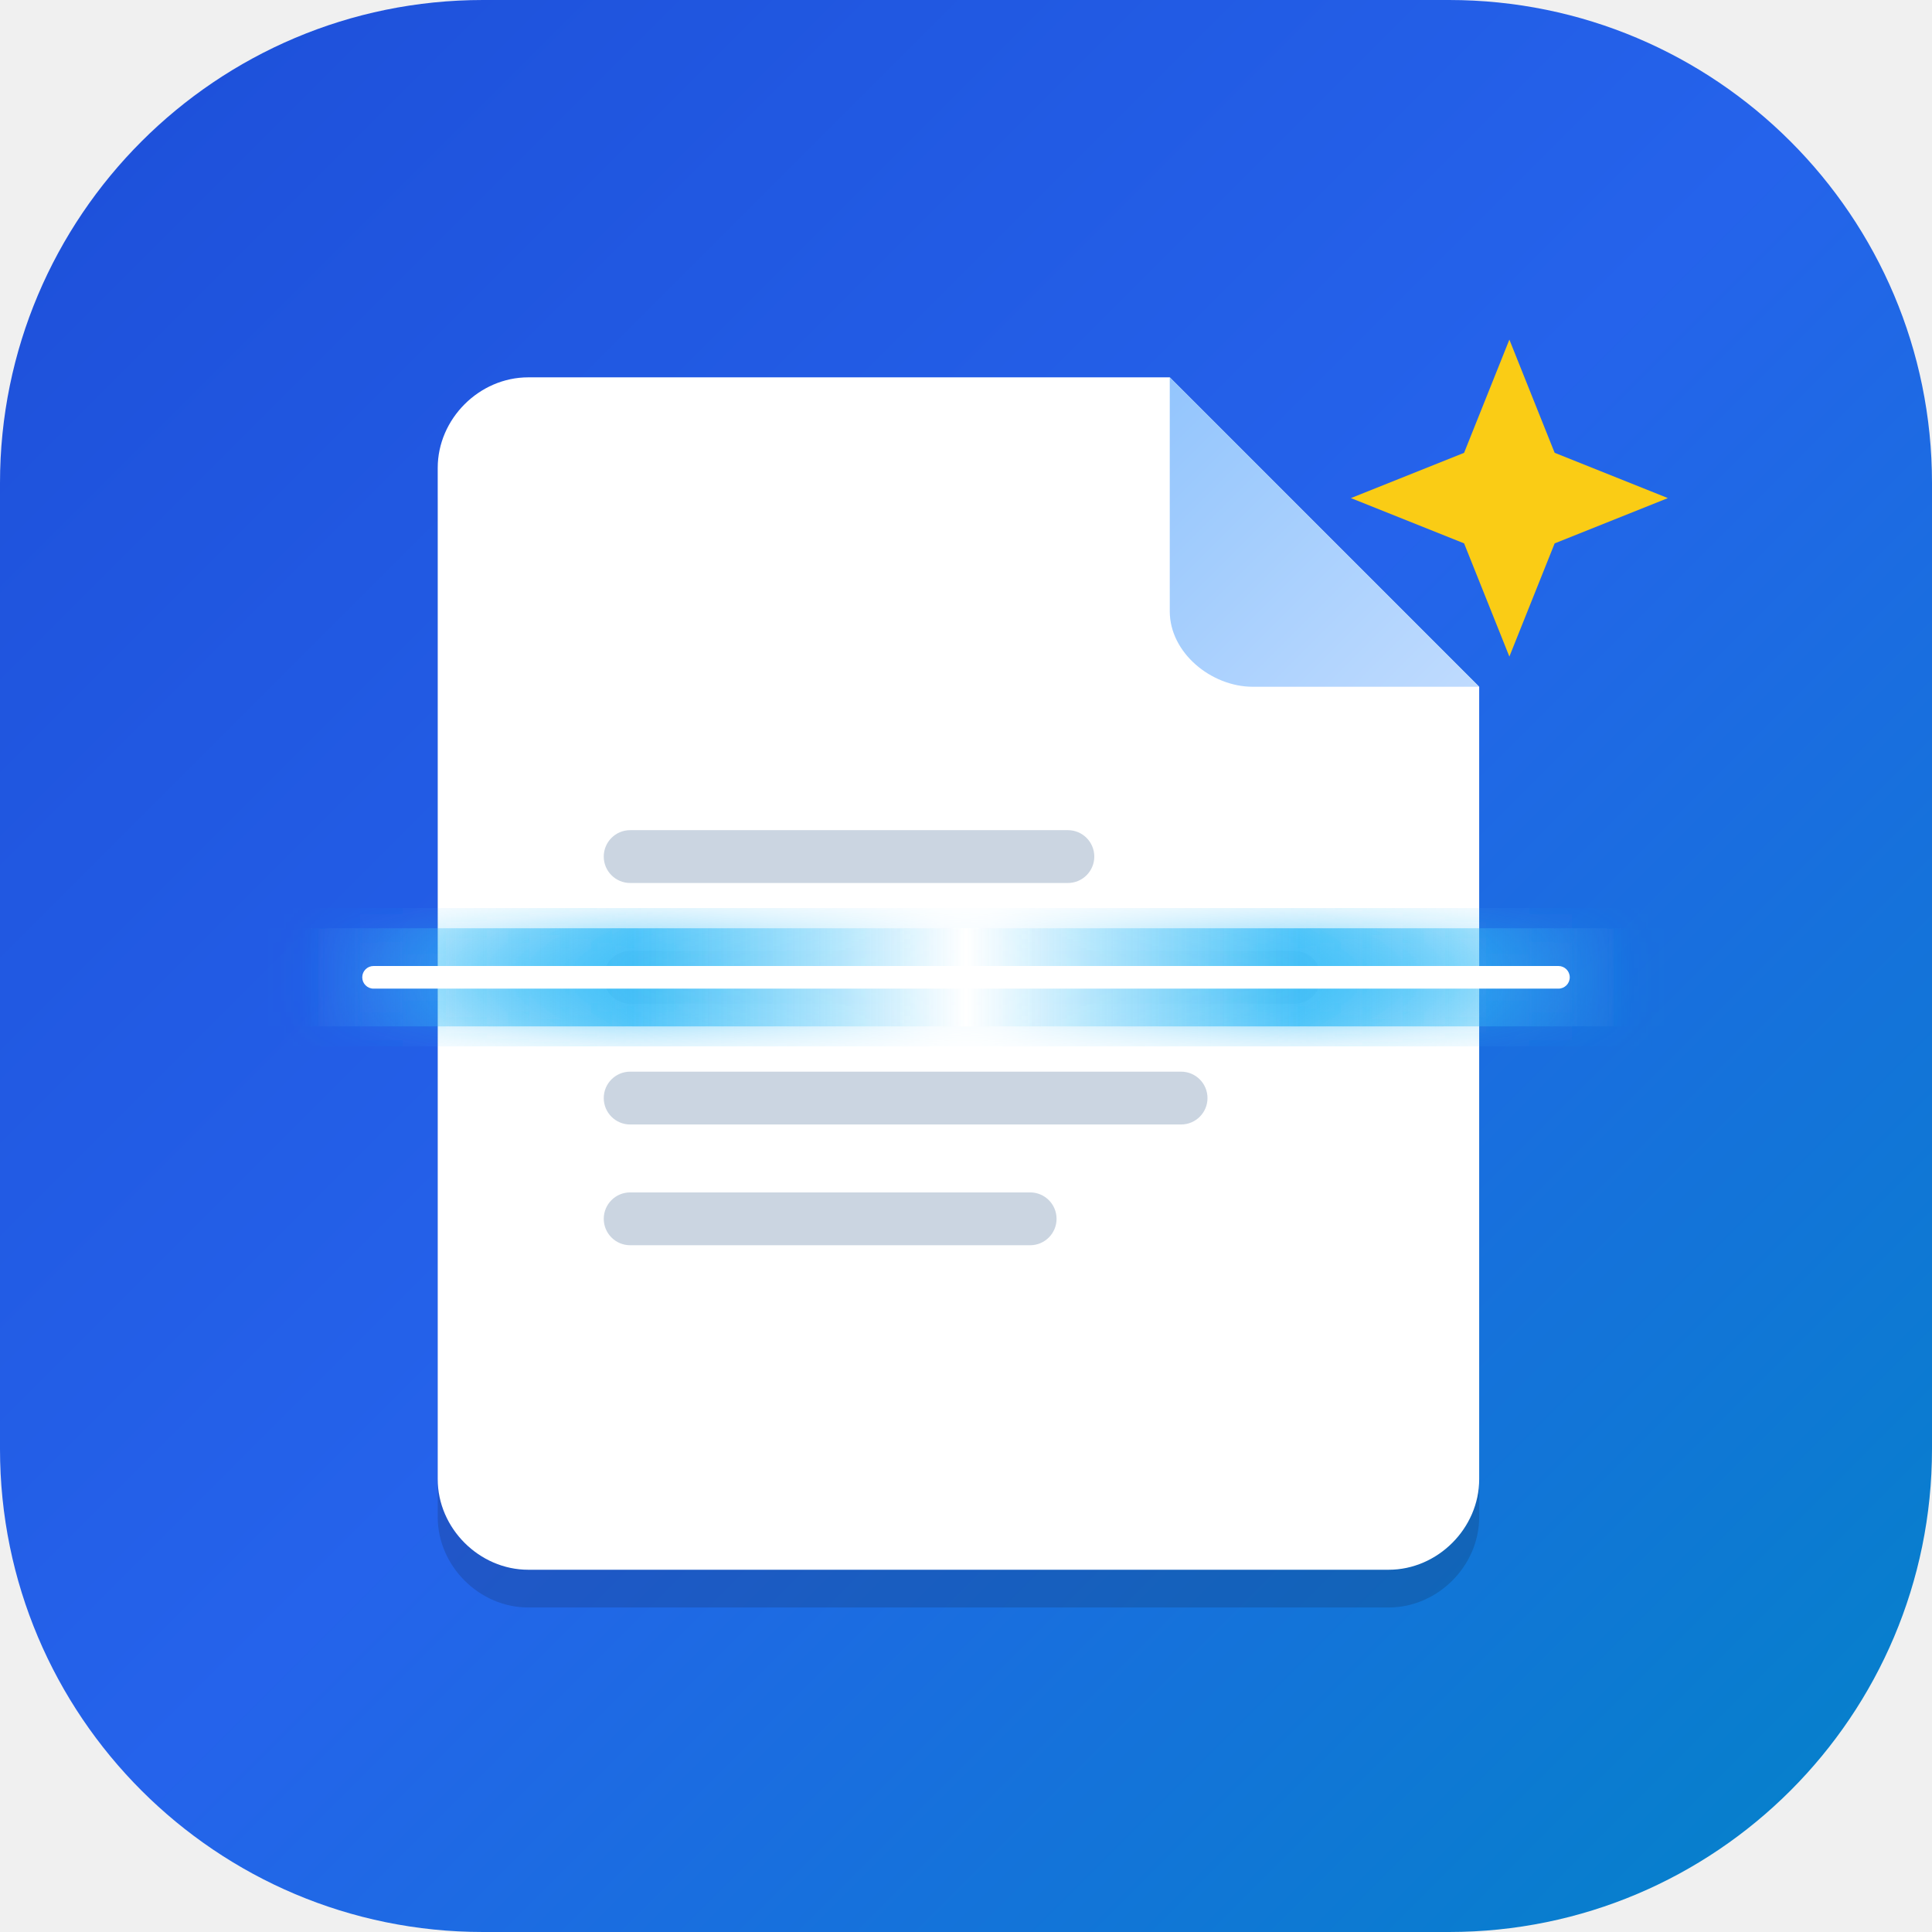
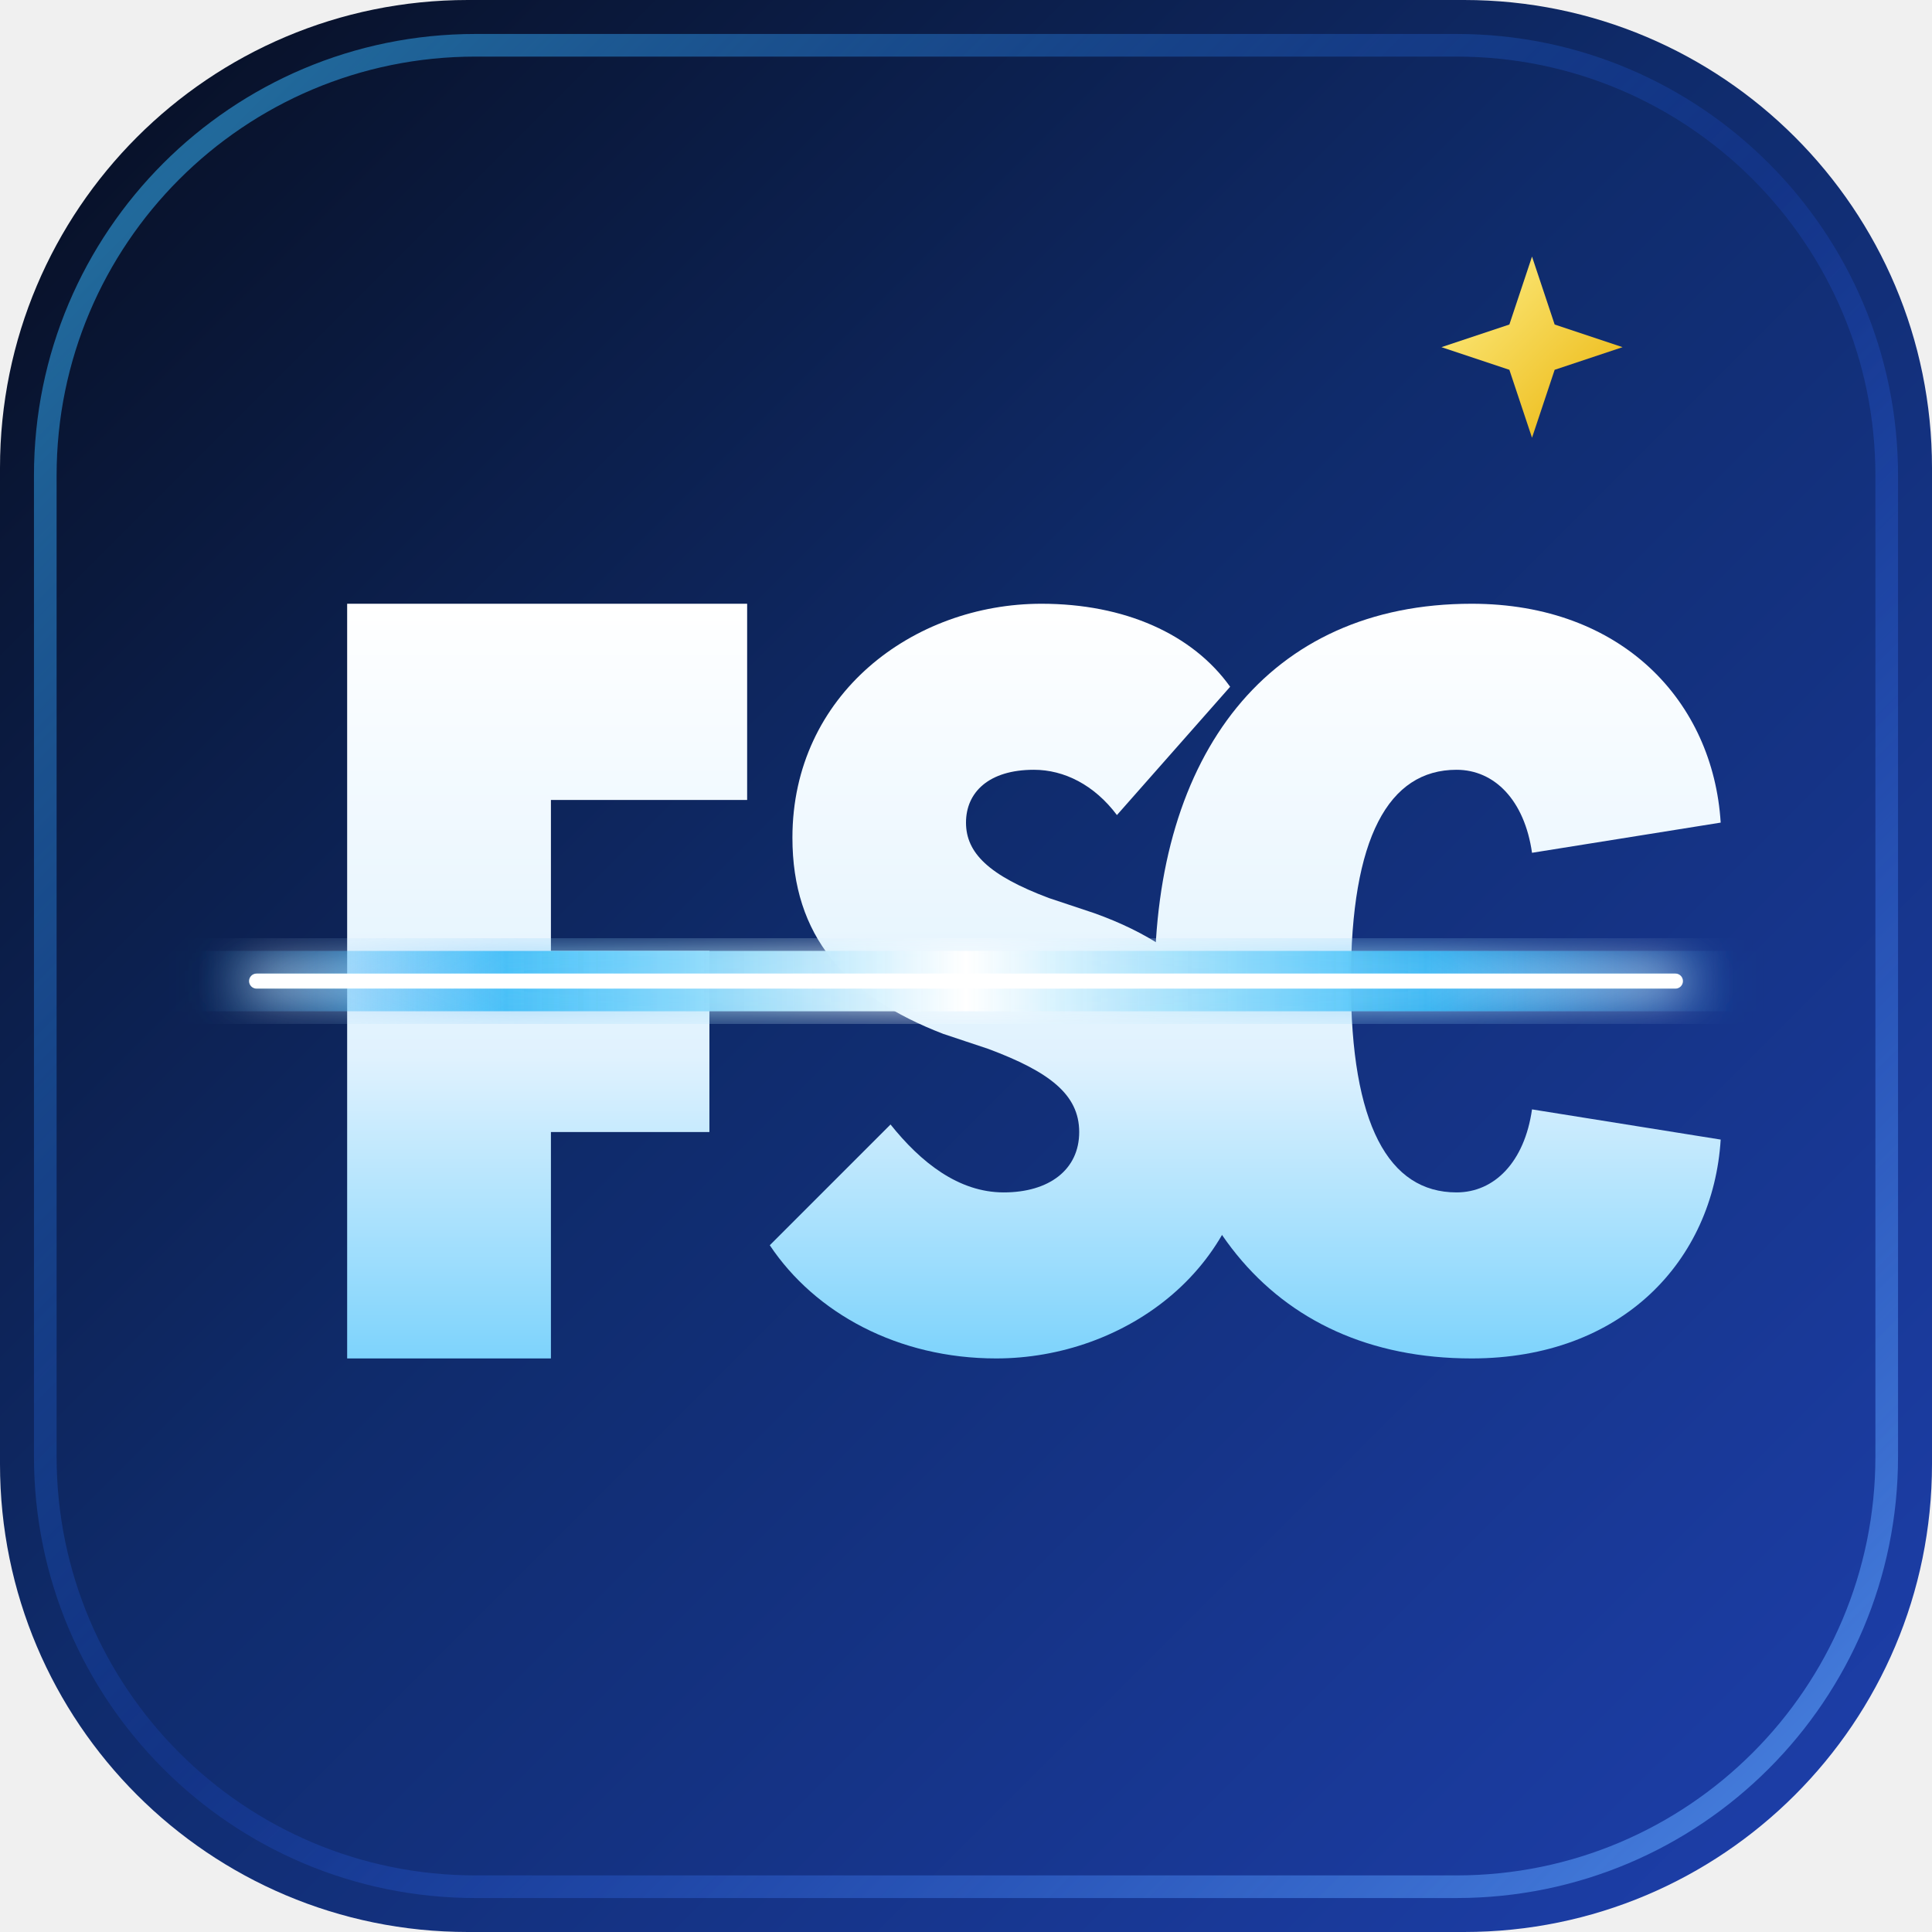
<svg xmlns="http://www.w3.org/2000/svg" viewBox="0 0 512 512">
  <defs>
    <linearGradient id="bgGrad" x1="0%" y1="0%" x2="100%" y2="100%">
-       <stop offset="0%" stop-color="#1d4ed8" />
-       <stop offset="50%" stop-color="#2563eb" />
-       <stop offset="100%" stop-color="#0284c7" />
+       <stop offset="0%" stop-color="#070d1e" />
+       <stop offset="45%" stop-color="#0f2b6b" />
+       <stop offset="100%" stop-color="#1e40af" />
    </linearGradient>
-     <linearGradient id="beamGrad" x1="0%" y1="0%" x2="100%" y2="0%">
+     <linearGradient id="fscTextGrad" x1="0%" y1="0%" x2="0%" y2="100%">
+       <stop offset="0%" stop-color="#ffffff" />
+       <stop offset="60%" stop-color="#e0f2fe" />
+       <stop offset="100%" stop-color="#7dd3fc" />
+     </linearGradient>
+     <linearGradient id="laserBeam" x1="0%" y1="0%" x2="100%" y2="0%">
      <stop offset="0%" stop-color="#38bdf8" stop-opacity="0" />
-       <stop offset="25%" stop-color="#38bdf8" stop-opacity="0.8" />
+       <stop offset="20%" stop-color="#38bdf8" stop-opacity="0.9" />
      <stop offset="50%" stop-color="#ffffff" stop-opacity="1" />
-       <stop offset="75%" stop-color="#38bdf8" stop-opacity="0.8" />
+       <stop offset="80%" stop-color="#38bdf8" stop-opacity="0.9" />
      <stop offset="100%" stop-color="#38bdf8" stop-opacity="0" />
    </linearGradient>
-     <linearGradient id="foldGrad" x1="0%" y1="0%" x2="100%" y2="100%">
-       <stop offset="0%" stop-color="#93c5fd" />
-       <stop offset="100%" stop-color="#bfdbfe" />
+     <linearGradient id="goldSparkle" x1="0%" y1="0%" x2="100%" y2="100%">
+       <stop offset="0%" stop-color="#fef08a" />
+       <stop offset="100%" stop-color="#eab308" />
    </linearGradient>
-     <filter id="glow" x="-20%" y="-20%" width="140%" height="140%">
-       <feGaussianBlur stdDeviation="8" result="blur" />
+     <linearGradient id="rimGrad" x1="0%" y1="0%" x2="100%" y2="100%">
+       <stop offset="0%" stop-color="#38bdf8" stop-opacity="0.6" />
+       <stop offset="50%" stop-color="#1d4ed8" stop-opacity="0.2" />
+       <stop offset="100%" stop-color="#60a5fa" stop-opacity="0.7" />
+     </linearGradient>
+     <filter id="neonGlow" x="-20%" y="-20%" width="140%" height="140%">
+       <feGaussianBlur stdDeviation="6" result="blur" />
      <feComposite in="SourceGraphic" in2="blur" operator="over" />
    </filter>
  </defs>
-   <rect width="512" height="512" rx="128" fill="url(#bgGrad)" />
-   <path d="M140 100 H310 L392 182 V392 C392 405 381 416 368 416 H140 C127 416 116 405 116 392 V124 C116 111 127 100 140 100 Z" fill="#0f172a" opacity="0.18" transform="translate(0, 10)" />
-   <path d="M140 100 H310 L392 182 V392 C392 405 381 416 368 416 H140 C127 416 116 405 116 392 V124 C116 111 127 100 140 100 Z" fill="#ffffff" />
-   <path d="M310 100 V162 C310 173 321 182 332 182 H392 Z" fill="url(#foldGrad)" />
-   <rect x="160" y="220" width="130" height="14" rx="7" fill="#cbd5e1" />
-   <rect x="160" y="252" width="190" height="14" rx="7" fill="#cbd5e1" />
-   <rect x="160" y="284" width="160" height="14" rx="7" fill="#cbd5e1" />
-   <rect x="160" y="316" width="120" height="14" rx="7" fill="#cbd5e1" />
-   <rect x="80" y="246" width="352" height="26" fill="url(#beamGrad)" filter="url(#glow)" />
-   <rect x="96" y="256" width="320" height="6" rx="3" fill="#ffffff" />
-   <path d="M400 90 L412 120 L442 132 L412 144 L400 174 L388 144 L358 132 L388 120 Z" fill="#facc15" />
+   <rect width="512" height="512" rx="124" fill="url(#bgGrad)" />
+   <rect x="12" y="12" width="488" height="488" rx="114" fill="none" stroke="url(#rimGrad)" stroke-width="6" />
+   <g fill="url(#fscTextGrad)">
+     <path d="M 92 160 H 198 V 212 H 146 V 252 H 188 V 300 H 146 V 360 H 92 Z" />
+     <path d="M 276 160 C 298 160 316 168 326 182 L 296 216 C 290 208 282 204 274 204 C 262 204 256 210 256 218 C 256 226 262 232 278 238 L 290 242 C 318 252 332 270 332 296 C 332 336 298 360 264 360 C 238 360 216 348 204 330 L 236 298 C 244 308 254 316 266 316 C 278 316 286 310 286 300 C 286 290 278 284 262 278 L 250 274 C 224 264 210 248 210 222 C 210 184 242 160 276 160 Z" />
+     <path d="M 390 160 C 430 160 454 186 456 218 L 406 226 C 404 212 396 204 386 204 C 368 204 358 222 358 260 C 358 298 368 316 386 316 C 396 316 404 308 406 294 L 456 302 C 454 334 430 360 390 360 C 336 360 306 320 306 260 C 306 200 336 160 390 160 Z" />
+   </g>
+   <g filter="url(#neonGlow)">
+     <rect x="50" y="252" width="412" height="16" fill="url(#laserBeam)" />
+     <rect x="66" y="258" width="380" height="4" rx="2" fill="#ffffff" />
+   </g>
+   <g transform="translate(406, 92)">
+     <path d="M 0 -24 L 6 -6 L 24 0 L 6 6 L 0 24 L -6 6 L -24 0 L -6 -6 Z" fill="url(#goldSparkle)" />
+   </g>
</svg>
